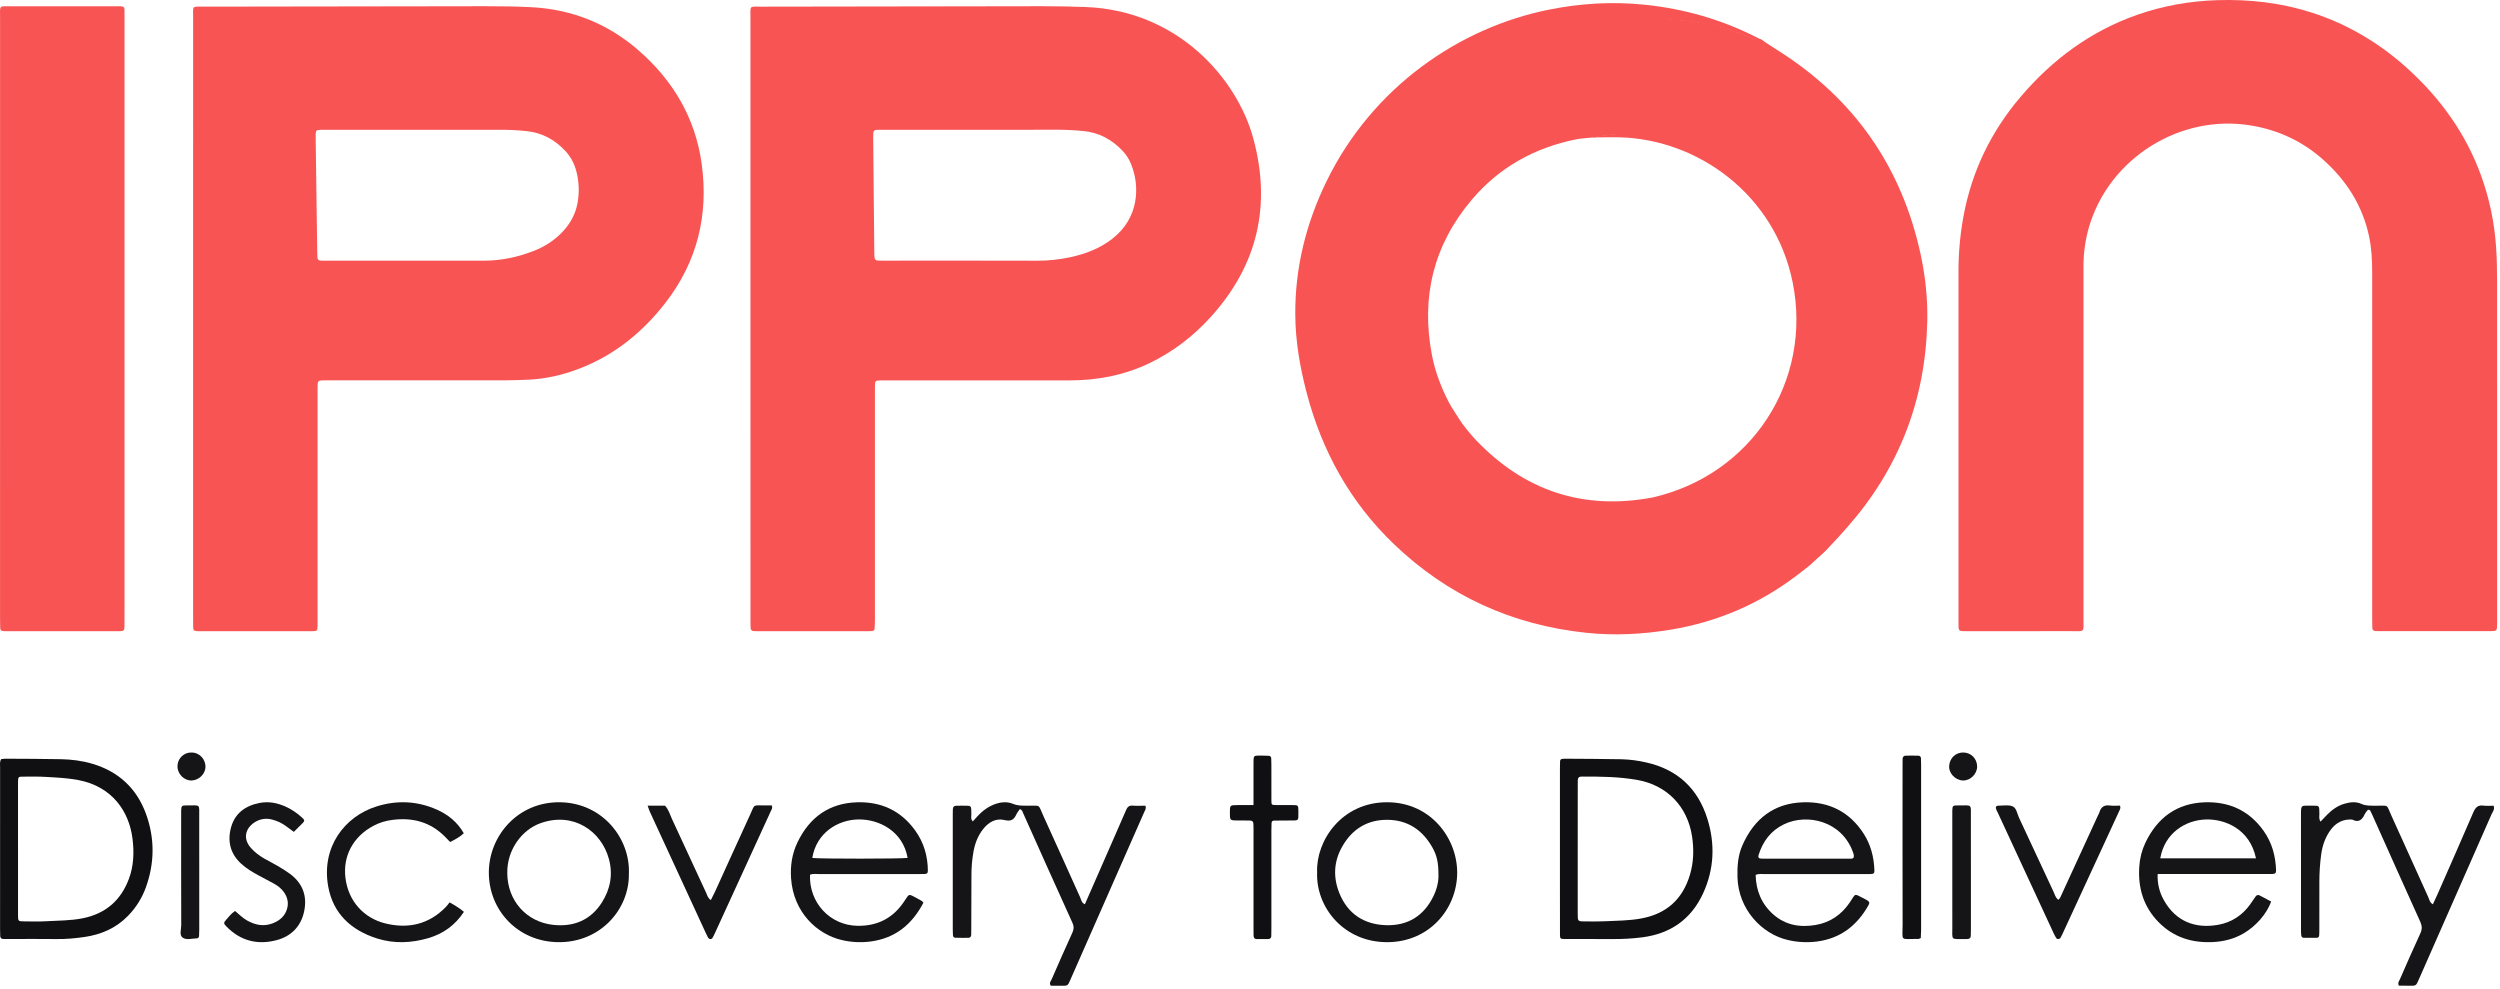
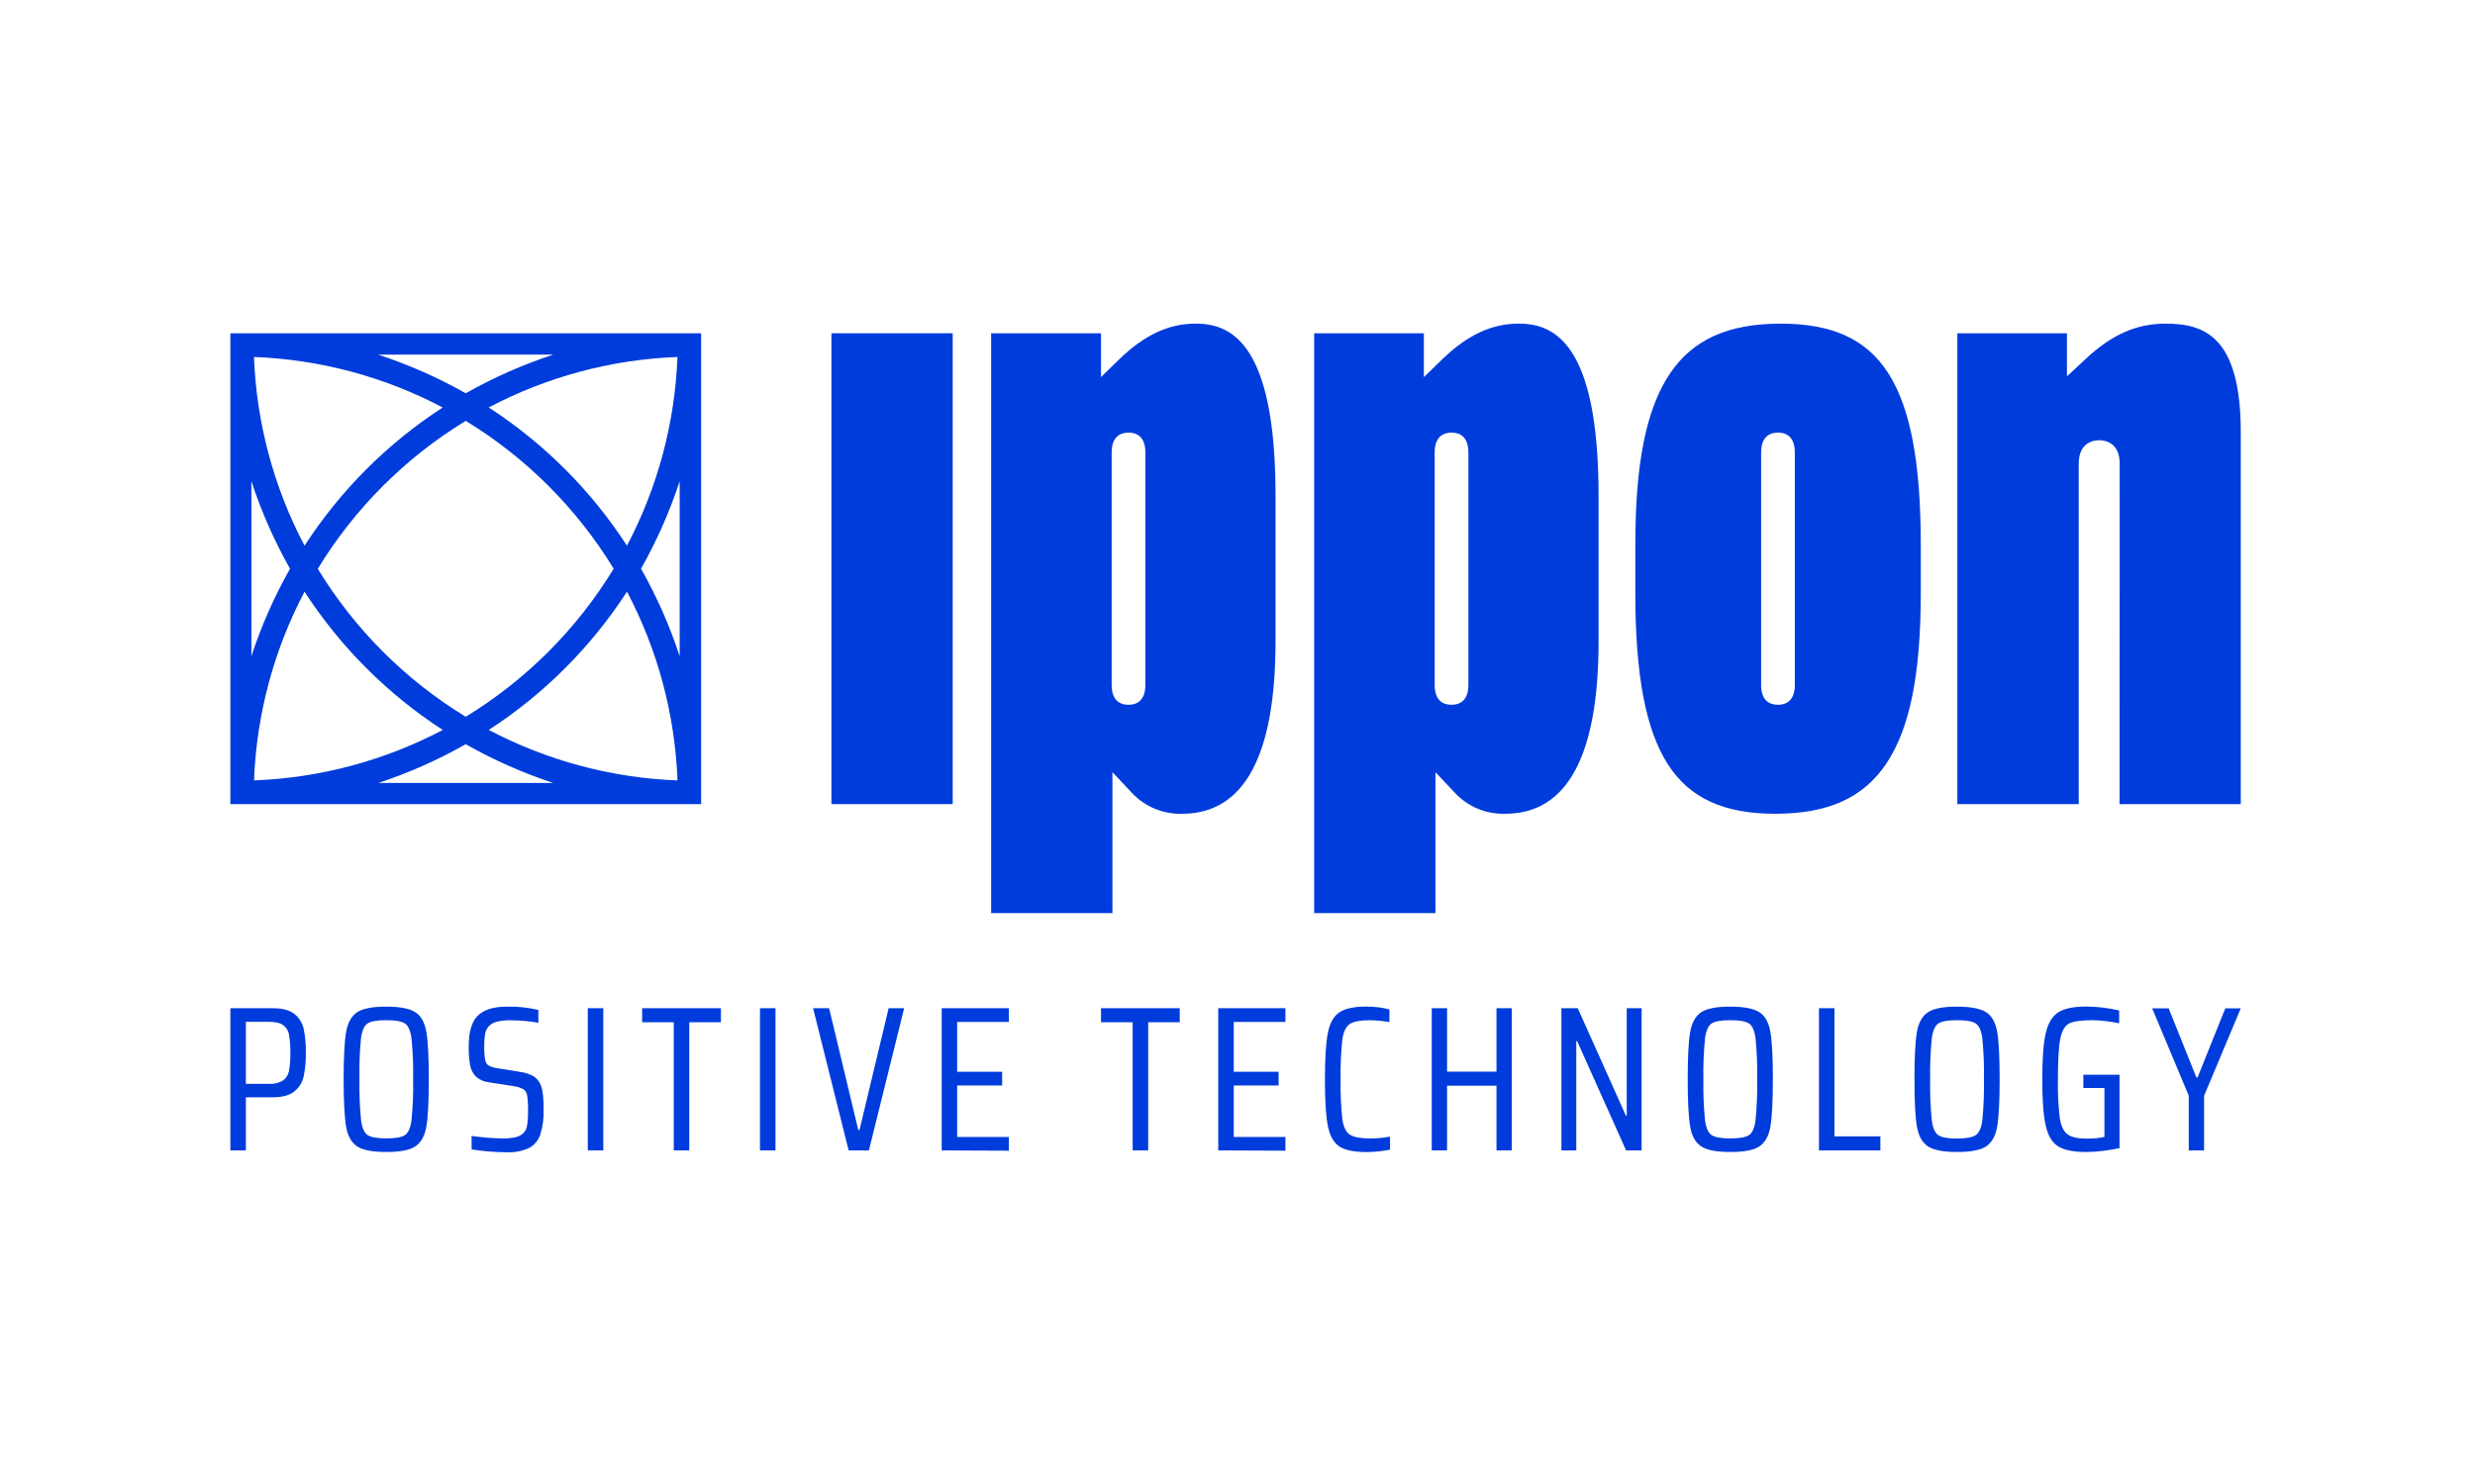
- <svg xmlns="http://www.w3.org/2000/svg" width="407" height="161" version="1.1" viewBox="0 0 407 161">
-   <g id="Page-1" fill="none" fill-rule="evenodd" stroke="none" stroke-width="1">
-     <g id="Desktop-HD" fill-rule="nonzero" transform="translate(-517, -46)">
-       <g id="LogoIPPON-SVG" transform="translate(517, 46)">
-         <path id="Shape" fill="#F95454" d="M31.437,51.888 C31.437,35.562 31.439,19.237 31.441,2.911 C31.441,0.855 31.153,1.084 33.243,1.08 C48.46,1.052 63.677,1.029 78.894,1.012 C81.387,1.012 83.88,1.041 86.373,1.162 C93.035,1.484 98.931,3.824 103.95,8.195 C109.588,13.104 113.205,19.222 114.233,26.669 C115.384,35.003 113.512,42.638 108.305,49.334 C104.576,54.132 99.98,57.849 94.244,60.039 C91.563,61.063 88.791,61.702 85.908,61.819 C84.662,61.869 83.415,61.916 82.169,61.918 C72.717,61.926 63.265,61.928 53.813,61.922 C53.345,61.922 52.878,61.913 52.41,61.933 C51.834,61.959 51.726,62.08 51.705,62.701 C51.691,63.116 51.7,63.53 51.7,63.945 C51.7,76.177 51.7,88.408 51.7,100.639 C51.7,101.054 51.708,101.469 51.7,101.883 C51.677,102.706 51.64,102.758 50.797,102.759 C44.669,102.766 38.54,102.766 32.412,102.759 C32.308,102.759 32.204,102.759 32.1,102.755 C31.583,102.721 31.468,102.617 31.447,102.102 C31.429,101.635 31.439,101.169 31.439,100.702 C31.438,84.432 31.437,68.161 31.437,51.888 Z M68.039,21.131 L53.4,21.131 C52.985,21.131 52.57,21.123 52.154,21.137 C51.509,21.159 51.416,21.246 51.397,21.847 C51.384,22.261 51.397,22.676 51.397,23.091 C51.481,29.098 51.565,35.105 51.648,41.112 C51.666,42.511 51.648,42.44 53.051,42.439 C61.613,42.439 70.176,42.439 78.739,42.439 C81.52,42.439 84.201,41.887 86.786,40.892 C88.647,40.176 90.3,39.125 91.667,37.649 C92.857,36.363 93.663,34.872 94.004,33.159 C94.298,31.627 94.289,30.052 93.978,28.524 C93.697,27.08 93.111,25.749 92.109,24.653 C90.404,22.791 88.315,21.621 85.774,21.353 C84.381,21.201 82.98,21.126 81.579,21.127 C77.069,21.142 72.554,21.13 68.039,21.13 L68.039,21.131 Z" />
-         <path id="Shape" fill="#F95454" d="M122.173,51.868 C122.173,35.548 122.173,19.228 122.173,2.909 C122.173,0.834 121.917,1.086 123.976,1.082 C139.195,1.052 154.413,1.029 169.631,1.012 C171.969,1.012 174.305,1.054 176.64,1.137 C191.82,1.676 201.373,12.858 204.008,22.437 C207.01,33.353 204.777,43.141 197.122,51.589 C194.275,54.731 190.965,57.287 187.117,59.13 C182.965,61.119 178.57,61.944 173.988,61.929 C169.833,61.914 165.678,61.929 161.522,61.929 L144.542,61.929 C144.126,61.929 143.71,61.92 143.295,61.934 C142.495,61.96 142.46,62 142.438,62.867 C142.427,63.281 142.438,63.696 142.438,64.111 C142.438,76.337 142.438,88.564 142.438,100.791 C142.438,101.308 142.424,101.826 142.389,102.341 C142.378,102.557 142.204,102.729 141.987,102.736 C141.729,102.759 141.47,102.764 141.208,102.764 C135.285,102.764 129.364,102.764 123.445,102.764 C123.185,102.764 122.925,102.764 122.666,102.743 C122.354,102.722 122.211,102.51 122.198,102.231 C122.173,101.764 122.178,101.298 122.178,100.831 C122.175,84.508 122.173,68.187 122.173,51.868 Z M158.926,21.128 C153.736,21.128 148.545,21.128 143.354,21.128 C142.158,21.128 142.144,21.144 142.155,22.339 C142.211,28.552 142.271,34.765 142.335,40.978 C142.35,42.52 142.349,42.433 143.781,42.432 C152.138,42.432 160.495,42.415 168.852,42.444 C170.72,42.449 172.583,42.245 174.406,41.837 C176.807,41.304 179.065,40.428 181.037,38.909 C185.508,35.465 185.572,30.272 184.155,26.75 C183.829,25.929 183.349,25.177 182.741,24.535 C181,22.705 178.902,21.57 176.356,21.329 C174.909,21.193 173.46,21.114 172.005,21.12 C167.65,21.139 163.285,21.127 158.926,21.128 Z" />
-         <path id="Shape" fill="#F95454" d="M406.534,70.571 L406.534,100.616 C406.534,100.927 406.534,101.238 406.534,101.55 C406.517,102.738 406.516,102.751 405.324,102.753 C399.377,102.758 393.429,102.758 387.481,102.753 C387.223,102.753 386.964,102.753 386.705,102.736 C386.411,102.716 386.225,102.548 386.213,102.251 C386.193,101.733 386.191,101.214 386.191,100.694 C386.191,81.91 386.191,63.125 386.191,44.341 C386.191,42.364 386.094,40.403 385.68,38.463 C384.622,33.514 382.059,29.469 378.343,26.115 C374.95,23.053 371.006,21.189 366.488,20.433 C354.969,18.497 343.375,25.726 340.088,36.964 C339.483,39.059 339.181,41.23 339.193,43.411 C339.205,62.506 339.205,81.602 339.193,100.698 C339.193,103.068 339.47,102.747 337.129,102.752 C331.544,102.765 325.958,102.752 320.372,102.758 C318.749,102.758 318.841,102.842 318.841,101.254 C318.841,89.838 318.841,78.422 318.841,67.006 C318.841,59.43 318.841,51.854 318.841,44.278 C318.835,41.268 319.102,38.264 319.638,35.302 C320.982,27.935 324.122,21.433 328.962,15.754 C334.135,9.683 340.345,5.079 347.907,2.423 C352.134,0.938 356.489,0.166 360.966,0.026 C366.23,-0.136 371.388,0.447 376.412,2.07 C382.26,3.96 387.417,7.046 391.964,11.171 C397.347,16.053 401.479,21.805 403.958,28.69 C405.292,32.402 406.102,36.284 406.363,40.221 C406.491,42.089 406.527,43.952 406.526,45.82 C406.528,54.07 406.531,62.321 406.534,70.571 Z" />
-         <path id="Shape" fill="#F95454" d="M292.396,93.772 C286.333,98.363 279.546,101.252 272.031,102.504 C267.446,103.267 262.845,103.503 258.231,103.017 C246.164,101.748 235.683,96.979 226.927,88.579 C219.788,81.737 215.198,73.412 212.71,63.895 C211.621,59.73 210.896,55.506 210.871,51.194 C210.826,43.566 212.631,36.344 215.965,29.506 C223.466,14.122 237.642,4.479 252.193,1.565 C257.321,0.538 262.479,0.233 267.674,0.76 C274.187,1.42 280.384,3.195 286.21,6.199 C286.558,6.379 287,6.458 287.155,6.904 C286.857,6.826 286.547,6.781 286.262,6.671 C285.099,6.232 283.953,5.75 282.784,5.329 C279.4,4.11 275.884,3.474 272.311,3.242 C269.102,3.035 265.879,3.218 262.714,3.785 C259.122,4.423 255.659,5.462 252.369,7.02 C246.369,9.86 241.3,13.862 237.265,19.153 C232.087,25.943 229.402,33.621 228.958,42.094 C228.781,45.458 229.155,48.796 229.86,52.088 C230.922,57.104 232.926,61.874 235.766,66.148 C236.014,66.521 236.186,66.991 236.721,67.078 C236.671,67.287 236.753,67.416 236.991,67.413 C236.931,67.623 237.024,67.741 237.249,67.763 C237.173,68.06 237.291,68.265 237.61,68.35 C237.578,68.532 237.674,68.652 237.864,68.701 C237.856,68.985 237.988,69.193 238.281,69.286 C238.914,70.038 239.511,70.824 240.186,71.536 C248.098,79.884 257.702,83.128 269.069,80.982 C285.168,77.296 295.106,62.024 291.837,45.926 C288.957,31.727 276.473,22.701 263.716,22.358 C262.267,22.319 260.814,22.372 259.363,22.382 C259.452,22.331 259.538,22.248 259.632,22.236 C261.374,22.011 263.105,21.726 264.874,21.738 C267.517,21.756 270.161,21.712 272.775,22.176 C277.71,23.053 282.382,24.648 286.742,27.149 C291.902,30.108 296.192,34.014 299.648,38.819 C303.81,44.606 306.253,51.093 306.96,58.152 C307.345,61.996 307.246,65.868 306.519,69.717 C305.518,75.015 303.599,79.918 300.66,84.433 C299.298,86.508 298.543,88.525 296.684,90.148 C296.546,90.268 294.997,91.682 294.765,91.917 C294.533,92.151 292.459,93.716 292.396,93.772 Z" />
-         <path id="Shape" fill="#F95454" d="M0.01,51.903 C0.01,35.579 0.01,19.255 0.01,2.93 C0.01,0.765 -0.255,1.024 1.906,1.02 C7.464,1.011 13.022,1.011 18.58,1.02 C18.944,1.02 19.308,1.026 19.672,1.025 C20.036,1.024 20.266,1.16 20.266,1.56 C20.266,2.027 20.274,2.494 20.274,2.96 C20.274,34.572 20.274,66.185 20.274,97.797 C20.274,99.197 20.282,100.597 20.266,101.997 C20.259,102.619 20.14,102.731 19.558,102.756 C19.246,102.769 18.934,102.762 18.622,102.762 L1.636,102.762 C1.273,102.762 0.909,102.766 0.544,102.75 C0.254,102.737 0.049,102.584 0.035,102.283 C0.01,101.766 0.006,101.248 0.006,100.728 C0.009,84.45 0.01,68.175 0.01,51.903 Z" />
-         <path id="Shape" fill="#F95454" d="M289.199,90.664 C289.027,90.146 295.196,90.379 295.458,90.097 C297.151,88.289 298.684,86.337 300.039,84.263 C302.965,79.751 304.875,74.852 305.871,69.556 C306.595,65.71 306.694,61.84 306.311,57.999 C305.607,50.946 303.176,44.461 299.032,38.679 C295.592,33.873 291.321,29.973 286.184,27.015 C281.844,24.516 277.204,23.128 272.29,22.252 C269.687,21.787 267.018,21.846 264.387,21.827 C263.213,21.819 261.542,22.003 259.374,22.38 C259.374,22.38 257.413,22.525 256.657,22.675 C249.848,24.027 244.074,27.229 239.586,32.539 C233.365,39.902 231.31,48.388 233.123,57.828 C233.642,60.53 234.618,63.073 235.881,65.513 C235.972,65.689 236.405,66.461 236.925,67.237 C237.277,67.762 237.58,68.308 237.848,68.665 C238.116,69.021 238.156,69.158 238.303,69.321 C238.45,69.484 238.553,69.897 238.523,70.011 C237.99,69.922 235.679,66.355 235.433,65.985 C232.605,61.714 230.611,56.947 229.553,51.935 C228.85,48.644 228.479,45.309 228.655,41.947 C229.098,33.48 231.771,25.806 236.925,19.021 C240.942,13.733 245.988,9.735 251.96,6.895 C255.235,5.338 258.682,4.3 262.258,3.662 C265.409,3.096 268.617,2.913 271.812,3.12 C275.369,3.352 278.993,3.89 282.362,5.108 C283.524,5.529 284.699,6.01 285.856,6.449 C286.141,6.557 286.725,6.419 286.759,6.449 C286.792,6.479 288.027,7.303 288.027,7.303 C288.027,7.303 289.428,8.199 289.642,8.336 C301.887,16.138 309.559,27.131 312.659,41.315 C313.454,44.963 313.846,48.662 313.759,52.386 C313.462,65.11 309.16,76.293 300.716,85.854 C299.208,87.559 297.789,89.178 296.067,90.664 C295.801,90.887 289.949,90.363 289.199,90.664 Z" />
-         <path id="Shape" fill="#100F12" d="M0.188,123.586 C0.383,123.551 0.58,123.529 0.777,123.519 C3.832,123.538 6.888,123.533 9.942,123.597 C11.652,123.634 13.355,123.848 14.995,124.33 C19.248,125.578 22.225,128.29 23.754,132.466 C25.215,136.458 25.19,140.499 23.733,144.504 C23.109,146.217 22.128,147.778 20.856,149.082 C18.899,151.104 16.464,152.152 13.732,152.545 C12.248,152.758 10.754,152.898 9.245,152.879 C6.656,152.845 4.066,152.87 1.477,152.87 C1.166,152.87 0.856,152.87 0.545,152.865 C0.247,152.865 0.056,152.724 0.039,152.415 C0.019,152.053 0.012,151.689 0.012,151.323 C0.012,142.544 0.013,133.764 0.016,124.985 C0.022,124.532 -0.086,124.054 0.188,123.586 Z M2.934,138.163 C2.934,141.751 2.934,145.339 2.934,148.927 C2.934,149.982 2.95,149.993 3.936,150 C5.128,150.008 6.323,150.05 7.512,149.979 C9.474,149.861 11.446,149.888 13.392,149.511 C17.11,148.788 19.636,146.658 20.97,143.121 C21.781,140.974 21.85,138.738 21.569,136.509 C21.019,132.15 18.31,128.03 12.706,126.984 C10.967,126.659 9.208,126.581 7.453,126.479 C6.162,126.401 4.863,126.435 3.566,126.439 C3.04,126.439 2.959,126.542 2.938,127.095 C2.925,127.458 2.933,127.822 2.933,128.186 C2.934,131.511 2.934,134.836 2.934,138.163 Z" />
-         <path id="Shape" fill="#100F12" d="M253.958,138.118 C253.958,133.802 253.958,129.489 253.958,125.179 C253.958,124.763 253.958,124.348 253.978,123.931 C253.987,123.693 254.133,123.564 254.366,123.541 C254.522,123.528 254.677,123.519 254.832,123.519 C257.887,123.543 260.941,123.544 263.994,123.606 C265.339,123.645 266.677,123.818 267.988,124.122 C273.08,125.261 276.419,128.346 277.967,133.32 C279.249,137.44 279.067,141.534 277.249,145.468 C275.307,149.667 271.966,151.991 267.402,152.591 C265.759,152.801 264.103,152.897 262.447,152.878 C259.859,152.86 257.27,152.878 254.682,152.868 C254.034,152.868 253.967,152.799 253.964,152.143 C253.953,149.804 253.958,147.464 253.958,145.128 C253.958,142.792 253.958,140.456 253.958,138.118 Z M256.853,138.095 C256.853,139.704 256.853,141.313 256.853,142.921 C256.853,144.841 256.858,146.76 256.853,148.681 C256.848,150.035 256.819,150.02 258.243,150.006 C259.176,149.999 260.108,150.038 261.035,149.991 C263.097,149.886 265.167,149.906 267.211,149.523 C271.317,148.761 273.959,146.374 275.137,142.362 C275.731,140.343 275.782,138.294 275.472,136.201 C274.746,131.31 271.396,127.818 266.524,126.968 C263.557,126.45 260.561,126.414 257.563,126.429 C257.511,126.429 257.459,126.429 257.407,126.429 C257.019,126.439 256.868,126.673 256.863,127.031 C256.859,127.39 256.858,127.757 256.858,128.123 C256.854,131.45 256.852,134.774 256.853,138.095 L256.853,138.095 Z" />
-         <path id="Shape" fill="#151417" d="M377.782,133.759 C378.175,133.348 378.508,132.988 378.854,132.639 C379.661,131.825 380.572,131.166 381.692,130.844 C382.603,130.581 383.549,130.468 384.422,130.869 C385.169,131.212 385.913,131.156 386.679,131.172 C389.016,131.217 388.401,130.771 389.361,132.872 C391.364,137.257 393.322,141.659 395.322,146.052 C395.504,146.453 395.563,146.955 396.074,147.217 C396.313,146.703 396.558,146.198 396.783,145.684 C398.741,141.224 400.713,136.77 402.636,132.295 C402.98,131.495 403.366,131.014 404.319,131.155 C404.868,131.232 405.437,131.169 405.96,131.169 C406.179,131.786 405.805,132.158 405.629,132.557 C403.369,137.724 401.096,142.886 398.809,148.043 C397.196,151.702 395.584,155.363 393.975,159.025 C393.83,159.353 393.681,159.68 393.533,160.007 C393.395,160.316 393.175,160.48 392.817,160.474 C392.046,160.461 391.276,160.47 390.538,160.47 C390.299,160.007 390.579,159.714 390.709,159.415 C391.798,156.926 392.886,154.435 394.024,151.968 C394.334,151.302 394.334,150.76 394.03,150.087 C391.384,144.248 388.776,138.393 386.156,132.543 C386.072,132.356 385.978,132.173 385.883,131.991 C385.84,131.902 385.755,131.841 385.657,131.829 C385.559,131.817 385.461,131.857 385.399,131.933 C385.244,132.139 385.072,132.339 384.968,132.568 C384.55,133.493 383.962,133.969 382.929,133.421 C381.472,133.335 380.317,133.909 379.462,135.06 C378.587,136.238 378.101,137.587 377.901,139.029 C377.69,140.556 377.586,142.096 377.592,143.637 C377.601,146.154 377.592,148.671 377.588,151.191 C377.588,151.55 377.588,151.91 377.563,152.27 C377.55,152.491 377.438,152.67 377.192,152.673 C376.471,152.683 375.749,152.687 375.029,152.673 C374.796,152.668 374.666,152.49 374.642,152.27 C374.613,151.962 374.604,151.654 374.604,151.346 C374.604,145.077 374.602,138.81 374.599,132.545 C374.599,131.049 374.659,131.162 375.924,131.165 L376.234,131.165 C377.627,131.165 377.586,131.053 377.594,132.489 C377.598,132.87 377.477,133.287 377.782,133.759 Z" />
-         <path id="Shape" fill="#151417" d="M186.466,131.17 C186.653,131.593 186.435,131.857 186.316,132.128 C182.29,141.279 178.26,150.429 174.225,159.577 C174.163,159.717 174.08,159.85 174.028,159.994 C173.909,160.322 173.691,160.478 173.332,160.474 C172.558,160.464 171.793,160.474 171.067,160.474 C170.757,160.011 171.087,159.715 171.212,159.426 C172.313,156.886 173.437,154.356 174.583,151.835 C174.838,151.278 174.862,150.825 174.6,150.248 C171.91,144.318 169.24,138.379 166.588,132.431 C166.465,132.158 166.423,131.827 166.023,131.728 C165.836,132.01 165.597,132.288 165.45,132.609 C165.059,133.466 164.571,133.755 163.536,133.504 C162.116,133.159 160.929,133.863 160.043,134.986 C159.158,136.109 158.697,137.394 158.461,138.774 C158.252,139.99 158.149,141.221 158.151,142.454 C158.151,145.28 158.134,148.105 158.125,150.932 C158.125,151.342 158.125,151.754 158.115,152.165 C158.106,152.448 157.978,152.672 157.668,152.677 C156.948,152.689 156.227,152.682 155.508,152.662 C155.269,152.656 155.153,152.471 155.138,152.249 C155.117,151.94 155.111,151.632 155.111,151.324 C155.111,145.056 155.111,138.788 155.111,132.52 C155.111,131.133 155.073,131.152 156.456,131.166 L156.611,131.166 C158.242,131.166 158.122,131.044 158.134,132.646 C158.134,132.976 157.992,133.351 158.381,133.72 C158.651,133.418 158.905,133.125 159.17,132.843 C159.809,132.164 160.518,131.571 161.368,131.17 C162.528,130.624 163.753,130.377 164.958,130.879 C165.715,131.195 166.45,131.154 167.213,131.169 C169.542,131.213 168.927,130.794 169.891,132.895 C171.902,137.276 173.85,141.681 175.844,146.073 C176.026,146.473 176.072,146.994 176.618,147.214 C177.995,144.071 179.372,140.927 180.75,137.783 C181.614,135.811 182.475,133.838 183.335,131.863 C183.534,131.401 183.787,131.113 184.365,131.155 C185.074,131.211 185.792,131.17 186.466,131.17 Z" />
-         <path id="Shape" fill="#151417" d="M351.268,142.297 C351.193,143.813 351.56,145.317 352.324,146.626 C354.203,149.926 357.301,151.242 361.113,150.559 C363.28,150.171 365.021,149.042 366.319,147.243 C366.62,146.825 366.902,146.389 367.198,145.97 C367.364,145.733 367.584,145.629 367.86,145.771 C368.495,146.099 369.126,146.439 369.747,146.769 C369.024,148.788 367.267,150.783 365.261,151.954 C363.716,152.856 362.024,153.282 360.263,153.368 C356.879,153.533 353.864,152.616 351.423,150.13 C348.944,147.606 348.038,144.521 348.277,141.062 C348.36,139.715 348.7,138.397 349.277,137.179 C351.236,133.103 354.403,130.766 358.95,130.614 C362.908,130.483 366.174,131.963 368.518,135.265 C369.876,137.178 370.469,139.342 370.543,141.667 C370.557,142.133 370.408,142.275 369.895,142.288 C369.483,142.299 369.071,142.292 368.659,142.292 L351.268,142.292 L351.268,142.297 Z M367.277,139.734 C366.26,134.912 362.189,133.336 359.167,133.409 C355.76,133.491 352.397,135.648 351.691,139.734 L367.277,139.734 Z" />
-         <path id="Shape" fill="#151417" d="M285.818,142.435 C285.879,144.978 286.765,147.16 288.685,148.861 C290.695,150.639 293.08,151.021 295.625,150.579 C297.97,150.171 299.787,148.906 301.139,146.928 C302.214,145.356 301.712,145.414 303.612,146.368 C303.704,146.414 303.796,146.46 303.885,146.512 C304.338,146.778 304.419,146.966 304.19,147.372 C302.327,150.666 299.652,152.776 295.818,153.277 C294.233,153.482 292.625,153.399 291.069,153.034 C286.771,152.044 283.007,147.997 282.86,142.814 C282.81,141.036 282.937,139.286 283.653,137.645 C285.565,133.278 288.819,130.731 293.649,130.611 C297.808,130.506 301.139,132.185 303.425,135.754 C304.567,137.541 305.068,139.527 305.151,141.63 C305.172,142.164 305.061,142.273 304.543,142.293 C304.132,142.307 303.719,142.298 303.306,142.298 C298.003,142.298 292.699,142.3 287.396,142.303 C286.887,142.305 286.366,142.206 285.818,142.435 Z M301.747,139.656 C301.887,139.339 301.768,139.044 301.67,138.757 C299.854,133.643 294.179,132.364 290.399,134.211 C288.281,135.245 287.002,136.969 286.302,139.177 C286.177,139.57 286.319,139.762 286.712,139.783 C286.866,139.791 287.021,139.788 287.176,139.788 C291.795,139.788 296.415,139.788 301.036,139.788 C301.272,139.785 301.535,139.846 301.748,139.656 L301.747,139.656 Z" />
-         <path id="Shape" fill="#151417" d="M131.871,142.409 C131.692,146.946 135.116,150.633 139.565,150.719 C142.798,150.782 145.343,149.514 147.16,146.808 C148.095,145.416 147.817,145.457 149.404,146.303 C149.63,146.424 149.859,146.542 150.077,146.677 C150.155,146.727 150.21,146.822 150.332,146.963 C148.509,150.446 145.814,152.717 141.799,153.267 C140.216,153.483 138.607,153.406 137.052,153.04 C133.041,152.114 129.173,148.542 128.787,143.015 C128.643,140.969 128.941,138.984 129.831,137.131 C131.791,133.059 134.984,130.747 139.531,130.613 C143.431,130.497 146.657,131.957 148.983,135.188 C150.382,137.13 151.039,139.328 151.056,141.722 C151.056,142.138 150.928,142.272 150.515,142.288 C150.103,142.305 149.693,142.297 149.28,142.297 C143.981,142.297 138.683,142.299 133.384,142.302 C132.881,142.303 132.361,142.201 131.871,142.409 Z M147.758,139.668 C147.007,135.348 143.156,133.35 139.735,133.406 C136.352,133.462 132.898,135.615 132.242,139.678 C133.627,139.831 146.487,139.826 147.758,139.668 Z" />
-         <path id="Shape" fill="#151417" d="M102.384,142.283 C102.45,148.045 97.733,153.494 90.82,153.385 C84.279,153.282 79.518,148.163 79.584,141.921 C79.646,136.038 84.331,130.505 91.188,130.608 C98.09,130.71 102.634,136.498 102.384,142.283 Z M82.586,142.128 C82.594,146.569 85.653,150.104 90.095,150.572 C93.388,150.918 96.138,149.818 97.978,146.934 C99.384,144.728 99.813,142.339 99.123,139.815 C97.898,135.332 93.39,132.11 88.022,134.004 C84.94,135.088 82.532,138.365 82.586,142.126 L82.586,142.128 Z" />
-         <path id="Shape" fill="#151417" d="M214.427,142.005 C214.22,136.883 218.43,130.57 225.868,130.607 C232.965,130.641 237.263,136.513 237.229,142.12 C237.193,148.003 232.669,153.379 225.83,153.387 C218.736,153.395 214.201,147.665 214.427,142.005 Z M234.179,142.329 C234.179,140.455 233.93,139.266 233.194,137.967 C231.595,135.146 229.212,133.5 225.9,133.466 C222.587,133.432 220.131,134.988 218.519,137.811 C217.126,140.246 217.008,142.847 218.055,145.421 C219.42,148.777 222.054,150.508 225.652,150.62 C229.217,150.729 231.82,149.09 233.372,145.881 C233.942,144.699 234.235,143.45 234.179,142.329 L234.179,142.329 Z" />
-         <path id="Shape" fill="#151417" d="M75.505,135.655 C74.855,136.274 74.087,136.674 73.279,137.08 C72.994,136.784 72.746,136.524 72.496,136.267 C70.096,133.812 67.146,133.033 63.794,133.491 C62.759,133.624 61.756,133.938 60.833,134.42 C57.43,136.22 55.835,139.402 56.229,142.844 C56.678,146.761 59.292,149.481 62.717,150.329 C66.482,151.258 69.842,150.479 72.592,147.649 C72.806,147.429 72.983,147.17 73.192,146.908 C74.067,147.396 74.807,147.836 75.528,148.449 C74.096,150.624 72.152,152.018 69.734,152.726 C66.982,153.532 64.165,153.655 61.413,152.791 C57.177,151.462 54.226,148.741 53.432,144.326 C52.275,137.901 56.107,132.953 61.207,131.317 C64.556,130.242 67.885,130.373 71.111,131.803 C72.959,132.617 74.473,133.848 75.505,135.655 Z" />
-         <path id="Shape" fill="#151417" d="M38.266,148.306 C38.963,148.878 39.5,149.449 40.197,149.84 C41.491,150.565 42.828,150.879 44.276,150.359 C45.304,149.99 46.151,149.377 46.585,148.372 C47.073,147.24 46.901,146.142 46.156,145.151 C45.742,144.603 45.2,144.188 44.599,143.856 C43.775,143.4 42.933,142.975 42.107,142.524 C41.093,141.971 40.101,141.385 39.249,140.6 C37.447,138.941 36.997,136.868 37.633,134.635 C38.269,132.403 39.942,131.161 42.269,130.718 C43.736,130.439 45.096,130.705 46.418,131.28 C47.485,131.746 48.426,132.408 49.273,133.195 C49.59,133.487 49.6,133.668 49.303,133.971 C48.834,134.456 48.347,134.924 47.836,135.43 C47.373,135.091 46.96,134.791 46.552,134.486 C45.877,133.988 45.108,133.627 44.289,133.424 C43.414,133.183 42.477,133.295 41.686,133.734 C40.132,134.588 39.353,136.319 40.83,138.024 C41.452,138.741 42.21,139.3 43.029,139.775 C43.754,140.195 44.51,140.562 45.231,140.988 C45.912,141.377 46.572,141.801 47.208,142.26 C49.315,143.824 50.049,145.923 49.502,148.426 C48.984,150.817 47.414,152.41 45.083,153.042 C41.963,153.89 39.141,153.182 36.851,150.823 C36.397,150.357 36.385,150.229 36.781,149.782 C37.228,149.281 37.626,148.727 38.266,148.306 Z" />
-         <path id="Shape" fill="#151417" d="M105.435,131.166 L108.262,131.166 C108.854,131.781 109.059,132.603 109.405,133.347 C111.263,137.339 113.1,141.341 114.955,145.336 C115.144,145.743 115.239,146.227 115.726,146.528 C115.972,146.032 116.212,145.584 116.425,145.123 C118.317,140.975 120.191,136.819 122.098,132.677 C122.976,130.769 122.46,131.167 124.594,131.116 C124.953,131.108 125.313,131.116 125.634,131.116 C125.831,131.532 125.604,131.801 125.483,132.066 C122.447,138.709 119.404,145.35 116.355,151.988 C116.25,152.224 116.133,152.454 116.002,152.676 C115.822,152.971 115.442,152.942 115.259,152.619 C115.131,152.394 115.026,152.157 114.917,151.922 C111.877,145.336 108.838,138.75 105.801,132.163 C105.674,131.887 105.589,131.59 105.435,131.166 Z" />
-         <path id="Shape" fill="#151417" d="M345.131,131.154 C345.287,131.531 345.14,131.752 345.031,131.987 C341.929,138.705 338.826,145.425 335.725,152.146 C335.64,152.333 335.545,152.515 335.438,152.691 C335.296,152.924 334.91,152.946 334.774,152.734 C334.631,152.518 334.504,152.293 334.393,152.061 C331.324,145.44 328.256,138.819 325.19,132.198 C325.146,132.105 325.081,132.021 325.041,131.925 C324.803,131.351 324.908,131.156 325.502,131.157 C326.227,131.157 327.04,131.002 327.654,131.273 C328.301,131.559 328.389,132.472 328.693,133.12 C330.584,137.149 332.447,141.191 334.336,145.221 C334.529,145.633 334.618,146.115 335.09,146.489 C335.373,146.291 335.475,145.969 335.615,145.664 C337.578,141.383 339.545,137.104 341.515,132.827 C341.602,132.639 341.718,132.46 341.776,132.264 C342.027,131.401 342.545,131.006 343.484,131.137 C344.041,131.216 344.614,131.154 345.131,131.154 Z" />
-         <path id="Shape" fill="#100F12" d="M204.07,131.061 C204.07,128.952 204.07,127.025 204.07,125.101 C204.07,124.632 204.06,124.163 204.076,123.695 C204.095,123.156 204.208,123.027 204.698,123.017 C205.319,123.006 205.94,123.017 206.561,123.043 C206.665,123.043 206.766,123.086 206.839,123.161 C206.913,123.236 206.954,123.337 206.953,123.442 C206.977,123.805 206.981,124.169 206.981,124.536 C206.981,126.462 206.981,128.389 206.985,130.316 C206.985,131.02 207.02,131.052 207.658,131.06 C208.589,131.073 209.521,131.06 210.452,131.067 C211.36,131.077 211.36,131.084 211.377,132.061 C211.377,132.113 211.377,132.165 211.377,132.217 C211.372,133.669 211.484,133.573 210.049,133.575 C209.169,133.575 208.29,133.581 207.41,133.593 C207.177,133.593 207.022,133.729 207.009,133.971 C206.99,134.386 206.982,134.803 206.982,135.221 C206.982,140.533 206.982,145.843 206.982,151.151 C206.982,151.567 206.982,151.984 206.966,152.401 C206.954,152.704 206.78,152.869 206.478,152.875 C205.857,152.882 205.236,152.875 204.615,152.88 C204.208,152.884 204.089,152.633 204.081,152.287 C204.072,151.87 204.073,151.454 204.073,151.037 C204.073,145.673 204.073,140.311 204.073,134.95 C204.073,133.509 204.103,133.57 202.73,133.576 C202.317,133.576 201.903,133.576 201.488,133.576 C200.221,133.565 200.221,133.563 200.226,132.279 C200.232,131.083 200.232,131.079 201.429,131.07 C202.25,131.055 203.071,131.061 204.07,131.061 Z" />
-         <path id="Shape" fill="#100F12" d="M312.704,152.708 C312.534,152.781 312.438,152.858 312.344,152.857 C309.218,152.829 309.754,153.367 309.746,150.522 C309.72,141.933 309.736,133.344 309.737,124.755 C309.737,124.344 309.73,123.932 309.746,123.518 C309.757,123.228 309.926,123.028 310.241,123.022 C310.942,123.009 311.644,123.009 312.345,123.03 C312.584,123.037 312.719,123.22 312.732,123.443 C312.753,123.802 312.757,124.162 312.757,124.525 C312.757,133.475 312.757,142.423 312.757,151.372 C312.754,151.83 312.721,152.287 312.704,152.708 Z" />
-         <path id="Shape" fill="#151417" d="M32.438,141.982 C32.438,145.085 32.438,148.189 32.438,151.293 C32.438,151.655 32.43,152.016 32.407,152.379 C32.407,152.485 32.365,152.585 32.29,152.658 C32.216,152.732 32.115,152.771 32.011,152.767 C31.245,152.788 30.358,153.067 29.76,152.664 C29.141,152.246 29.509,151.314 29.506,150.616 C29.482,144.77 29.493,138.926 29.493,133.079 C29.493,132.717 29.485,132.354 29.493,131.993 C29.518,131.198 29.58,131.112 30.388,131.121 C32.731,131.149 32.422,130.755 32.433,133.139 C32.449,136.085 32.438,139.034 32.438,141.982 Z" />
-         <path id="Shape" fill="#151417" d="M320.865,141.988 C320.865,145.043 320.865,148.096 320.865,151.15 C320.865,151.564 320.865,151.978 320.842,152.391 C320.828,152.695 320.635,152.844 320.339,152.871 C320.234,152.879 320.129,152.881 320.025,152.878 C317.509,152.837 317.844,153.242 317.838,150.783 C317.825,144.883 317.834,138.981 317.834,133.081 C317.834,132.718 317.826,132.355 317.834,131.99 C317.856,131.177 317.898,131.112 318.746,131.122 C321.139,131.147 320.851,130.764 320.859,133.134 C320.874,136.087 320.865,139.039 320.865,141.988 Z" />
-         <path id="Shape" fill="#151417" d="M321.881,124.802 C321.859,126.044 320.747,127.115 319.535,127.061 C318.306,127.006 317.217,125.854 317.327,124.654 C317.447,123.347 318.409,122.508 319.603,122.507 C320.853,122.505 321.86,123.464 321.881,124.802 Z" />
-         <path id="Shape" fill="#151417" d="M28.894,124.779 C28.884,124.169 29.123,123.582 29.556,123.153 C29.988,122.724 30.576,122.491 31.184,122.508 C32.613,122.527 33.464,123.725 33.455,124.829 C33.447,125.992 32.39,127.017 31.215,127.061 C29.995,127.107 28.904,126.035 28.894,124.779 Z" />
-       </g>
+ <svg xmlns="http://www.w3.org/2000/svg" version="1.1" viewBox="0 0 1081.4 648.27">
+   <defs>
+     <style>.cls-1{fill:none;}.cls-2{fill:#003cdc;}</style>
+   </defs>
+   <g transform="matrix(1.2 0 0 1.2 -108.14 -64.827)" data-name="Calque 2">
+     <g data-name="Calque 1">
+       <rect class="cls-1" width="1081.4" height="648.27" />
+       <path class="cls-2" d="m345.4 175.37h-171.4v171.44h171.41zm-7.81 53.87v63.7a175.31 175.31 0 0 0-14.07-31.85 175.31 175.31 0 0 0 14.07-31.85zm-46 109.86h-63.7a176.7 176.7 0 0 0 31.8-14.1 176.7 176.7 0 0 0 31.85 14.1zm-31.9-141.88a176.7 176.7 0 0 0-31.85-14.07h63.7a176.7 176.7 0 0 0-31.85 14.07zm58.71 55.49a170.45 170.45 0 0 0-50.34-50.33 160.48 160.48 0 0 1 68.72-18.38 160.39 160.39 0 0 1-18.38 68.71zm-4.84 8.38a161.62 161.62 0 0 1-53.87 53.91 161.62 161.62 0 0 1-53.87-53.87 161.62 161.62 0 0 1 53.87-53.87 161.72 161.72 0 0 1 53.87 53.83zm-112.56-8.38a160.4 160.4 0 0 1-18.41-68.71 160.4 160.4 0 0 1 68.72 18.39 170.54 170.54 0 0 0-50.31 50.32zm0 16.76a170.54 170.54 0 0 0 50.33 50.33 160.39 160.39 0 0 1-68.72 18.38 160.4 160.4 0 0 1 18.39-68.71zm117.42 0a160.39 160.39 0 0 1 18.38 68.71 160.39 160.39 0 0 1-68.71-18.38 170.54 170.54 0 0 0 50.31-50.33zm-122.7-8.38a176.7 176.7 0 0 0-14.07 31.85v-63.7a176.7 176.7 0 0 0 14.05 31.85z" />
+       <path class="cls-2" d="m392.84 346.81h44.16v-171.44h-44.16z" />
+       <path class="cls-2" d="m861.87 346.81h44.13v-135.32c0-34.83-13.14-39.63-27.35-39.63-10.64 0-19.68 4-29.3 13l-6.64 6.21v-15.7h-39.91v171.44h44.2v-124c0-7.89 5.71-8.5 7.46-8.5s7.45 0.61 7.45 8.5z" />
+       <path class="cls-2" d="m777.57 189.79c-7.88-12.23-20.28-17.93-39-17.93-19.26 0-32.12 5.8-40.47 18.26-8.56 12.79-12.55 32.55-12.55 62.18v17.58c0 30 3.78 49.91 11.9 62.51 7.88 12.23 20.27 17.93 39 17.93 19.28 0 32.14-5.8 40.48-18.26 8.57-12.79 12.56-32.55 12.56-62.18v-17.58c-0.02-30.04-3.8-49.91-11.92-62.51zm-33.94 113.56c0 6-3.34 7.29-6.14 7.29s-6.14-1.26-6.14-7.29v-84.52c0-6 3.34-7.29 6.14-7.29s6.14 1.26 6.14 7.29z" />
+       <path class="cls-2" d="m525.47 171.86c-9.84 0-18.69 4.12-27.84 13l-6.63 6.45v-15.94h-40v211.12h44.16v-51.31l6.81 7.23a24.05 24.05 0 0 0 18.58 7.91c22.58 0 34-21.14 34-62.85v-52.76c0.04-56.34-16.55-62.85-29.08-62.85zm-18.31 131.49c0 6-3.34 7.29-6.14 7.29s-6.14-1.26-6.14-7.29v-84.52c0-6 3.34-7.29 6.14-7.29s6.14 1.26 6.14 7.29z" />
+       <path class="cls-2" d="m643.09 171.86c-9.85 0-18.7 4.12-27.85 13l-6.68 6.48v-15.97h-39.94v211.12h44.16v-51.31l6.81 7.23a24.05 24.05 0 0 0 18.58 7.91c22.58 0 34-21.14 34-62.85v-52.76c0.03-56.34-16.59-62.85-29.08-62.85zm-18.32 131.49c0 6-3.34 7.29-6.14 7.29s-6.14-1.26-6.14-7.29v-84.52c0-6 3.34-7.29 6.14-7.29s6.14 1.26 6.14 7.29z" />
+       <path class="cls-2" d="m174 421.12h15.35c3.52 0 6.15 0.68 7.91 2.06a9.53 9.53 0 0 1 3.42 5.42 39.34 39.34 0 0 1 0.79 8.77 38.37 38.37 0 0 1-0.79 8.62 9.69 9.69 0 0 1-3.42 5.46c-1.76 1.4-4.39 2.11-7.91 2.11h-9.71v19.34h-5.64zm13.85 27.54a9.24 9.24 0 0 0 5.3-1.2 5.53 5.53 0 0 0 2.19-3.5 34.17 34.17 0 0 0 0.49-6.59 34.63 34.63 0 0 0-0.49-6.66 5.42 5.42 0 0 0-2.15-3.46q-1.65-1.17-5.27-1.17h-8.28v22.58z" />
+       <path class="cls-2" d="m220.21 471.47c-2.1-1.36-3.46-3.75-4.06-7.19s-0.91-9.19-0.91-17.27 0.31-13.84 0.91-17.28 2-5.83 4.06-7.18 5.62-2 10.54-2 8.43 0.68 10.54 2 3.46 3.75 4.06 7.18 0.9 9.2 0.9 17.28-0.3 13.83-0.9 17.27-2 5.83-4.06 7.19-5.62 2-10.54 2-8.43-0.65-10.54-2zm17.24-4.07q1.88-1.12 2.48-5.34a124.65 124.65 0 0 0 0.61-15.05 124.73 124.73 0 0 0-0.61-15.06q-0.6-4.21-2.48-5.34t-6.7-1.13c-3.21 0-5.45 0.38-6.7 1.13s-2.08 2.53-2.48 5.34a125.35 125.35 0 0 0-0.57 15.05 125.27 125.27 0 0 0 0.6 15.05q0.6 4.21 2.48 5.34c1.25 0.76 3.49 1.13 6.7 1.13s5.41-0.36 6.67-1.12z" />
+       <path class="cls-2" d="m261.83 472.52v-4.89q2.64 0.38 5.8 0.64c2.11 0.18 3.89 0.26 5.34 0.26a21.65 21.65 0 0 0 4.78-0.41 6.29 6.29 0 0 0 2.9-1.47 4.93 4.93 0 0 0 1.39-2.86 29.19 29.19 0 0 0 0.34-5 37.75 37.75 0 0 0-0.3-5.8 3.39 3.39 0 0 0-1.39-2.37 11.1 11.1 0 0 0-3.88-1.17l-8.73-1.35a8.38 8.38 0 0 1-4.74-2.14 8 8 0 0 1-2.07-4.18 37.73 37.73 0 0 1-0.49-6.85q0-7.83 3.31-11.1t10.61-3.28a45 45 0 0 1 11.45 1.21v4.66a57.82 57.82 0 0 0-10.17-0.9 18.71 18.71 0 0 0-5.11 0.56 6 6 0 0 0-2.86 1.7 5.63 5.63 0 0 0-1.28 2.78 24.43 24.43 0 0 0-0.3 4.22 29.16 29.16 0 0 0 0.3 5 3.17 3.17 0 0 0 1.2 2.15 8.39 8.39 0 0 0 3 1l8.43 1.35a14.82 14.82 0 0 1 5 1.58 6.82 6.82 0 0 1 2.78 3.61q0.92 2.19 0.91 8.66a26.68 26.68 0 0 1-1.25 9.11 8.57 8.57 0 0 1-4.13 4.82 17.5 17.5 0 0 1-7.95 1.5 78.85 78.85 0 0 1-12.89-1.04z" />
+       <path class="cls-2" d="m304.13 472.9v-51.78h5.65v51.78z" />
+       <path class="cls-2" d="m335.44 472.9v-46.67h-11.51v-5.11h28.68v5.11h-11.52v46.67z" />
+       <path class="cls-2" d="m366.83 472.9v-51.78h5.65v51.78z" />
+       <path class="cls-2" d="m399.12 472.9-12.95-51.78h5.83l10.62 44.33h0.45l10.61-44.33h5.65l-12.84 51.78z" />
+       <path class="cls-2" d="m433 472.9v-51.78h24.46v5h-18.83v18.14h16.37v5h-16.37v18.74h18.82v5z" />
+       <path class="cls-2" d="m502.53 472.9v-46.67h-11.53v-5.11h28.67v5.11h-11.49v46.67z" />
+       <path class="cls-2" d="m533.69 472.9v-51.78h24.46v5h-18.81v18.14h16.33v5h-16.33v18.74h18.81v5z" />
+       <path class="cls-2" d="m592.21 473.24a42 42 0 0 1-4.48 0.26q-6.76 0-9.89-2c-2.09-1.36-3.49-3.83-4.22-7.41s-1.09-9.27-1.09-17.05 0.36-13.39 1.09-17 2.13-6.07 4.22-7.45 5.38-2.07 9.89-2.07a35 35 0 0 1 4.45 0.3 24.57 24.57 0 0 1 3.83 0.76v4.59a46.09 46.09 0 0 0-7.07-0.68c-3.46 0-5.9 0.45-7.3 1.35s-2.32 2.77-2.75 5.58a111.67 111.67 0 0 0-0.64 14.6 111.77 111.77 0 0 0 0.64 14.6c0.43 2.81 1.34 4.67 2.75 5.57s3.84 1.35 7.3 1.35a38.87 38.87 0 0 0 7.3-0.67v4.74a38.61 38.61 0 0 1-4.03 0.63z" />
+       <path class="cls-2" d="m635 472.9v-23.56h-18v23.56h-5.57v-51.78h5.57v23.1h18v-23.1h5.57v51.78z" />
+       <path class="cls-2" d="m682.19 472.9-17.83-39.82h-0.31v39.82h-5.41v-51.78h5.94l17.54 39.13h0.3v-39.13h5.42v51.78z" />
+       <path class="cls-2" d="m709.59 471.47c-2.11-1.36-3.46-3.75-4.06-7.19s-0.91-9.19-0.91-17.27 0.3-13.84 0.91-17.28 2-5.83 4.06-7.18 5.62-2 10.54-2 8.43 0.68 10.54 2 3.46 3.75 4.06 7.18 0.9 9.2 0.9 17.28-0.3 13.83-0.9 17.27-2 5.83-4.06 7.19-5.62 2-10.54 2-8.43-0.65-10.54-2zm17.24-4.07q1.88-1.12 2.48-5.34a125.27 125.27 0 0 0 0.6-15.05 125.35 125.35 0 0 0-0.6-15.06q-0.6-4.21-2.48-5.34t-6.7-1.13c-3.21 0-5.45 0.38-6.7 1.13s-2.08 2.53-2.48 5.34a122.62 122.62 0 0 0-0.61 15.06 122.54 122.54 0 0 0 0.61 15.05c0.4 2.81 1.22 4.59 2.48 5.34s3.49 1.13 6.7 1.13 5.44-0.37 6.7-1.13z" />
+       <path class="cls-2" d="m752.42 472.9v-51.78h5.64v46.66h16.71v5.12z" />
+       <path class="cls-2" d="m792.16 471.47c-2.11-1.36-3.46-3.75-4.07-7.19s-0.9-9.19-0.9-17.27 0.3-13.84 0.9-17.28 2-5.83 4.07-7.18 5.62-2 10.54-2 8.43 0.68 10.53 2 3.46 3.75 4.07 7.18 0.9 9.2 0.9 17.28-0.3 13.83-0.9 17.27-2 5.83-4.07 7.19-5.62 2-10.53 2-8.44-0.65-10.54-2zm17.23-4.07q1.89-1.12 2.49-5.34a125.27 125.27 0 0 0 0.6-15.05 125.35 125.35 0 0 0-0.6-15.06q-0.6-4.21-2.49-5.34t-6.69-1.13q-4.83 0-6.7 1.13t-2.49 5.39a125.35 125.35 0 0 0-0.6 15.06 125.27 125.27 0 0 0 0.6 15.05q0.6 4.21 2.49 5.34c1.25 0.76 3.48 1.13 6.7 1.13s5.44-0.42 6.69-1.18z" />
+       <path class="cls-2" d="m848.68 450.17v-4.82h13.17v26.72a60.59 60.59 0 0 1-6.05 1 52.59 52.59 0 0 1-6.06 0.41q-6.86 0-10.16-2t-4.58-7.48q-1.28-5.5-1.28-17t1.28-16.85q1.29-5.5 4.6-7.57t10.23-2.07a55.47 55.47 0 0 1 11.89 1.43v4.67a48.35 48.35 0 0 0-4.93-0.79 40.9 40.9 0 0 0-4.62-0.34q-6.1 0-8.51 1.13t-3.33 5.39q-0.9 4.29-0.91 15a102.79 102.79 0 0 0 0.68 14.11c0.45 2.89 1.38 4.85 2.79 5.91s3.71 1.58 6.92 1.58a30.14 30.14 0 0 0 6.55-0.6v-17.83z" />
+       <path class="cls-2" d="m887.07 472.9v-19.9l-13.33-31.83h6l10.09 25.13h0.45l10.08-25.13h5.64l-13.36 31.83v19.9z" />
    </g>
  </g>
</svg>
